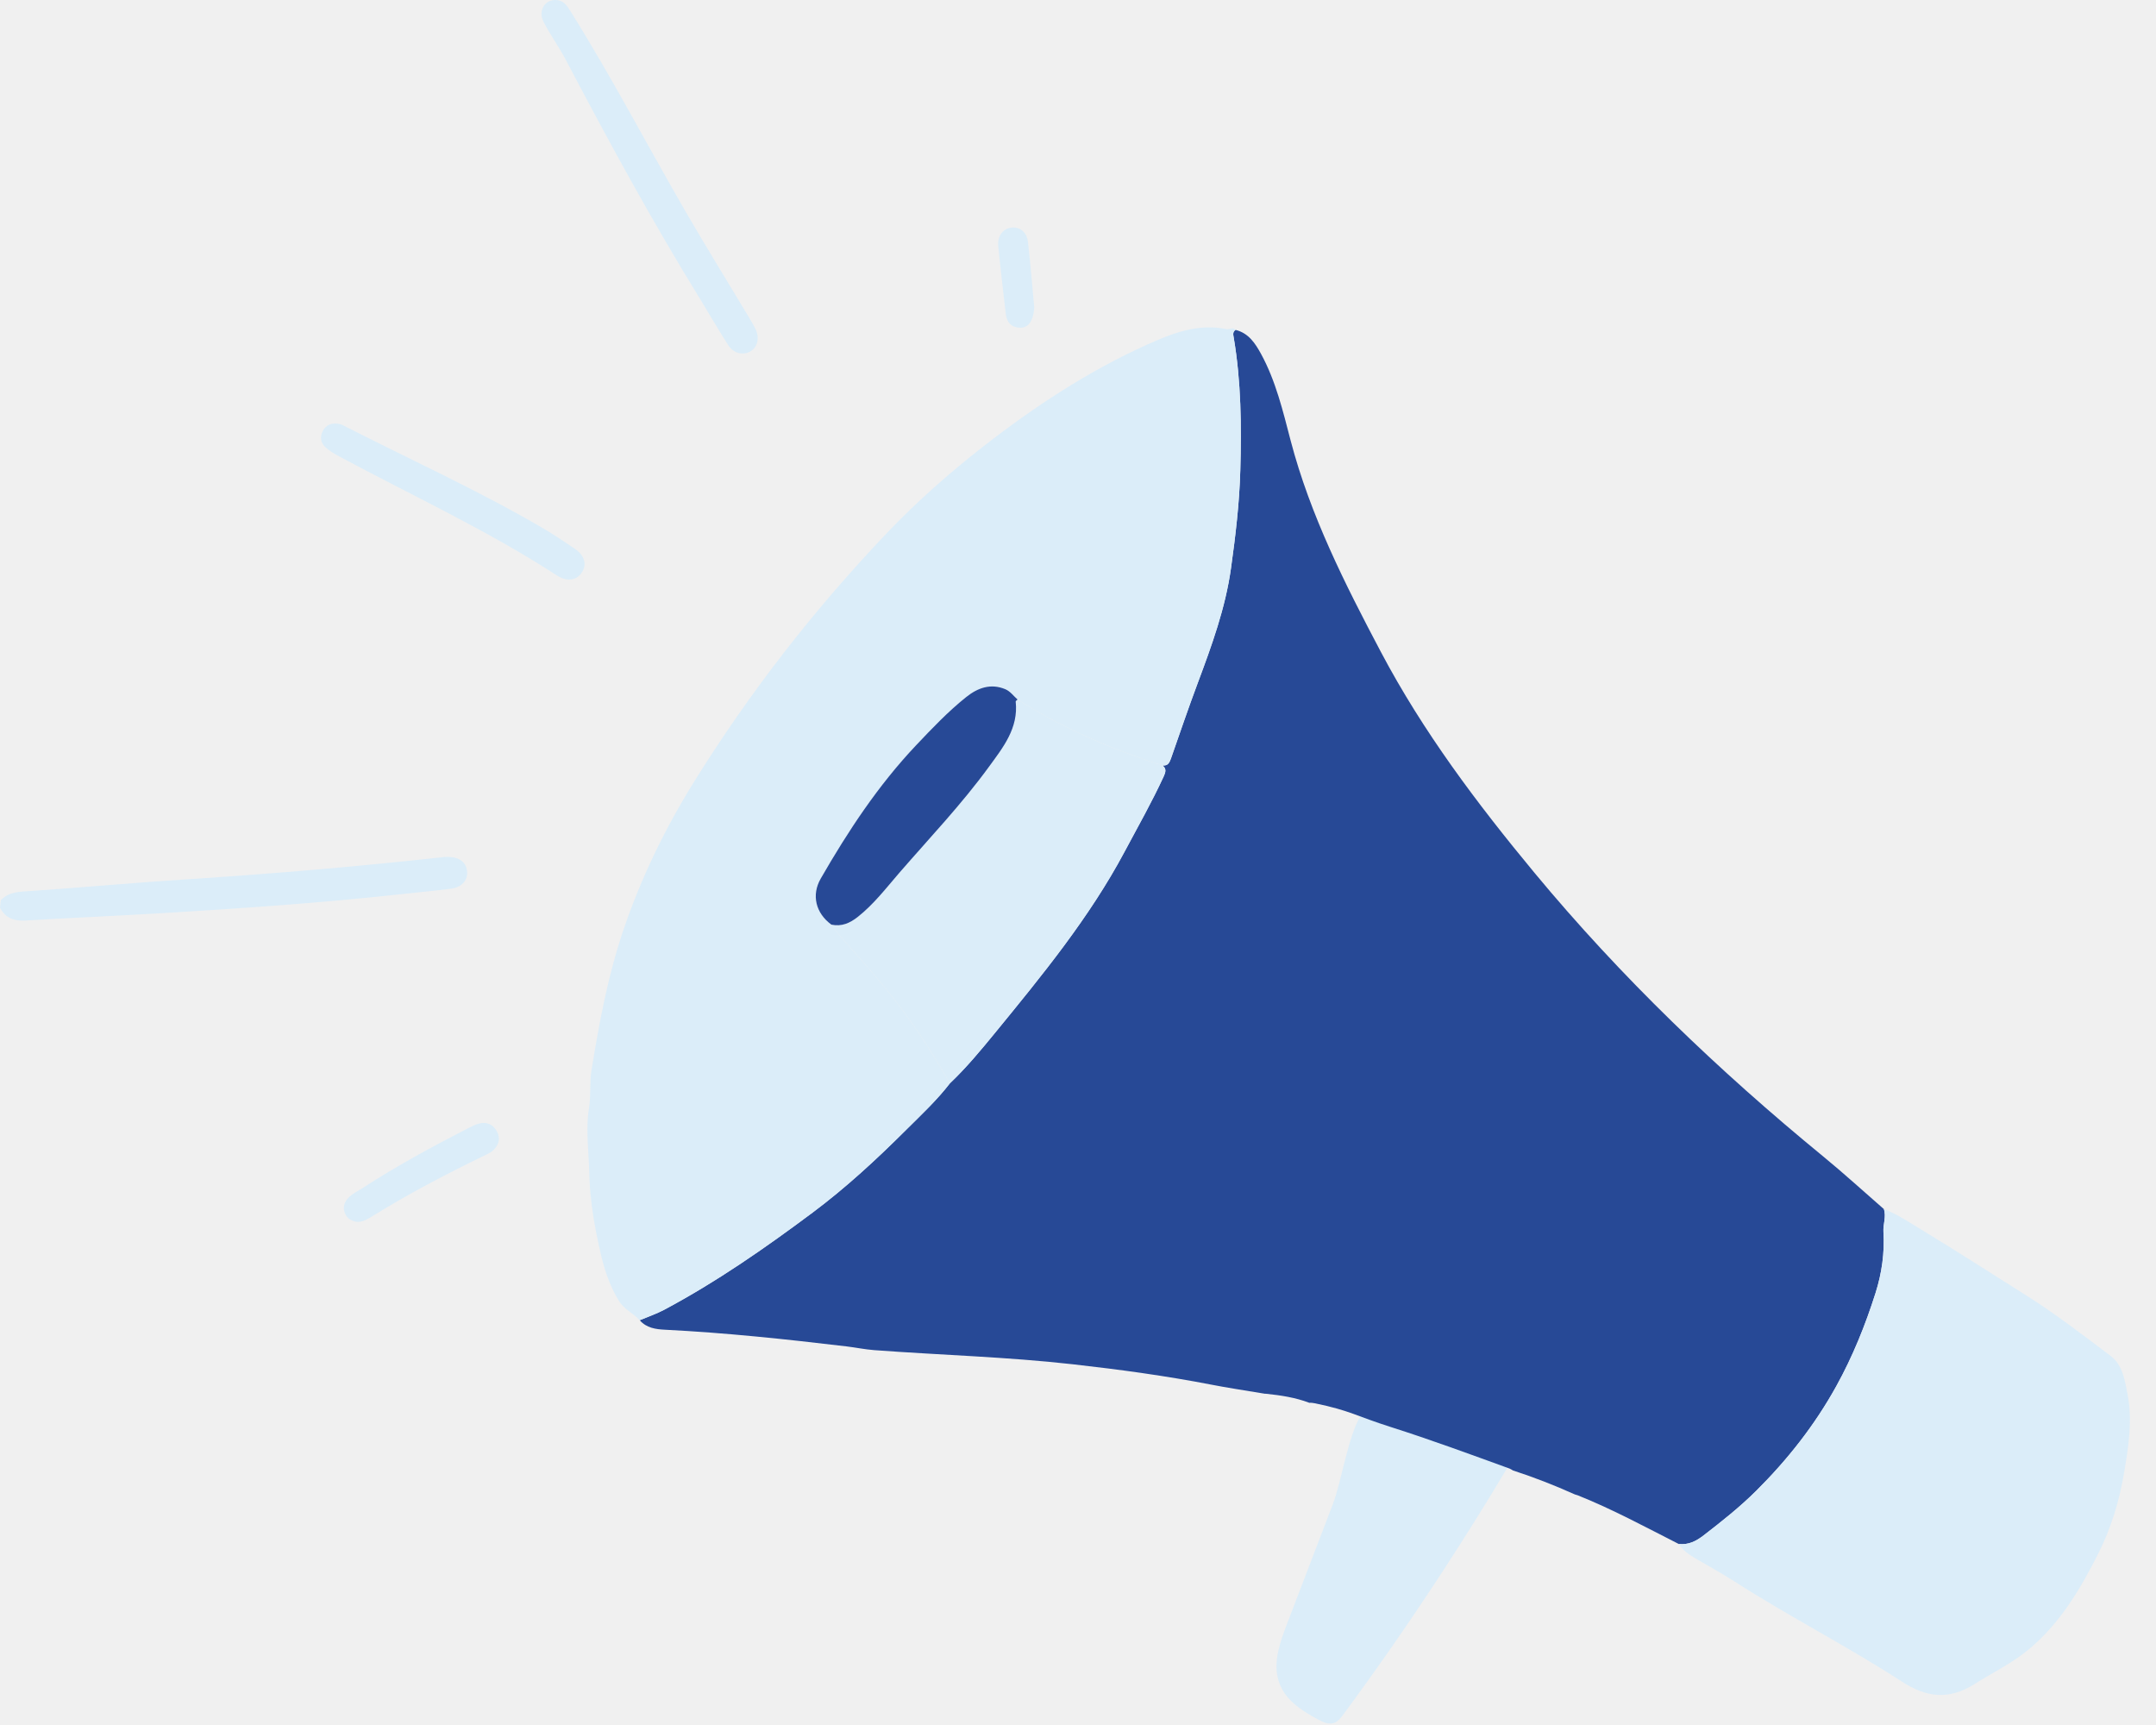
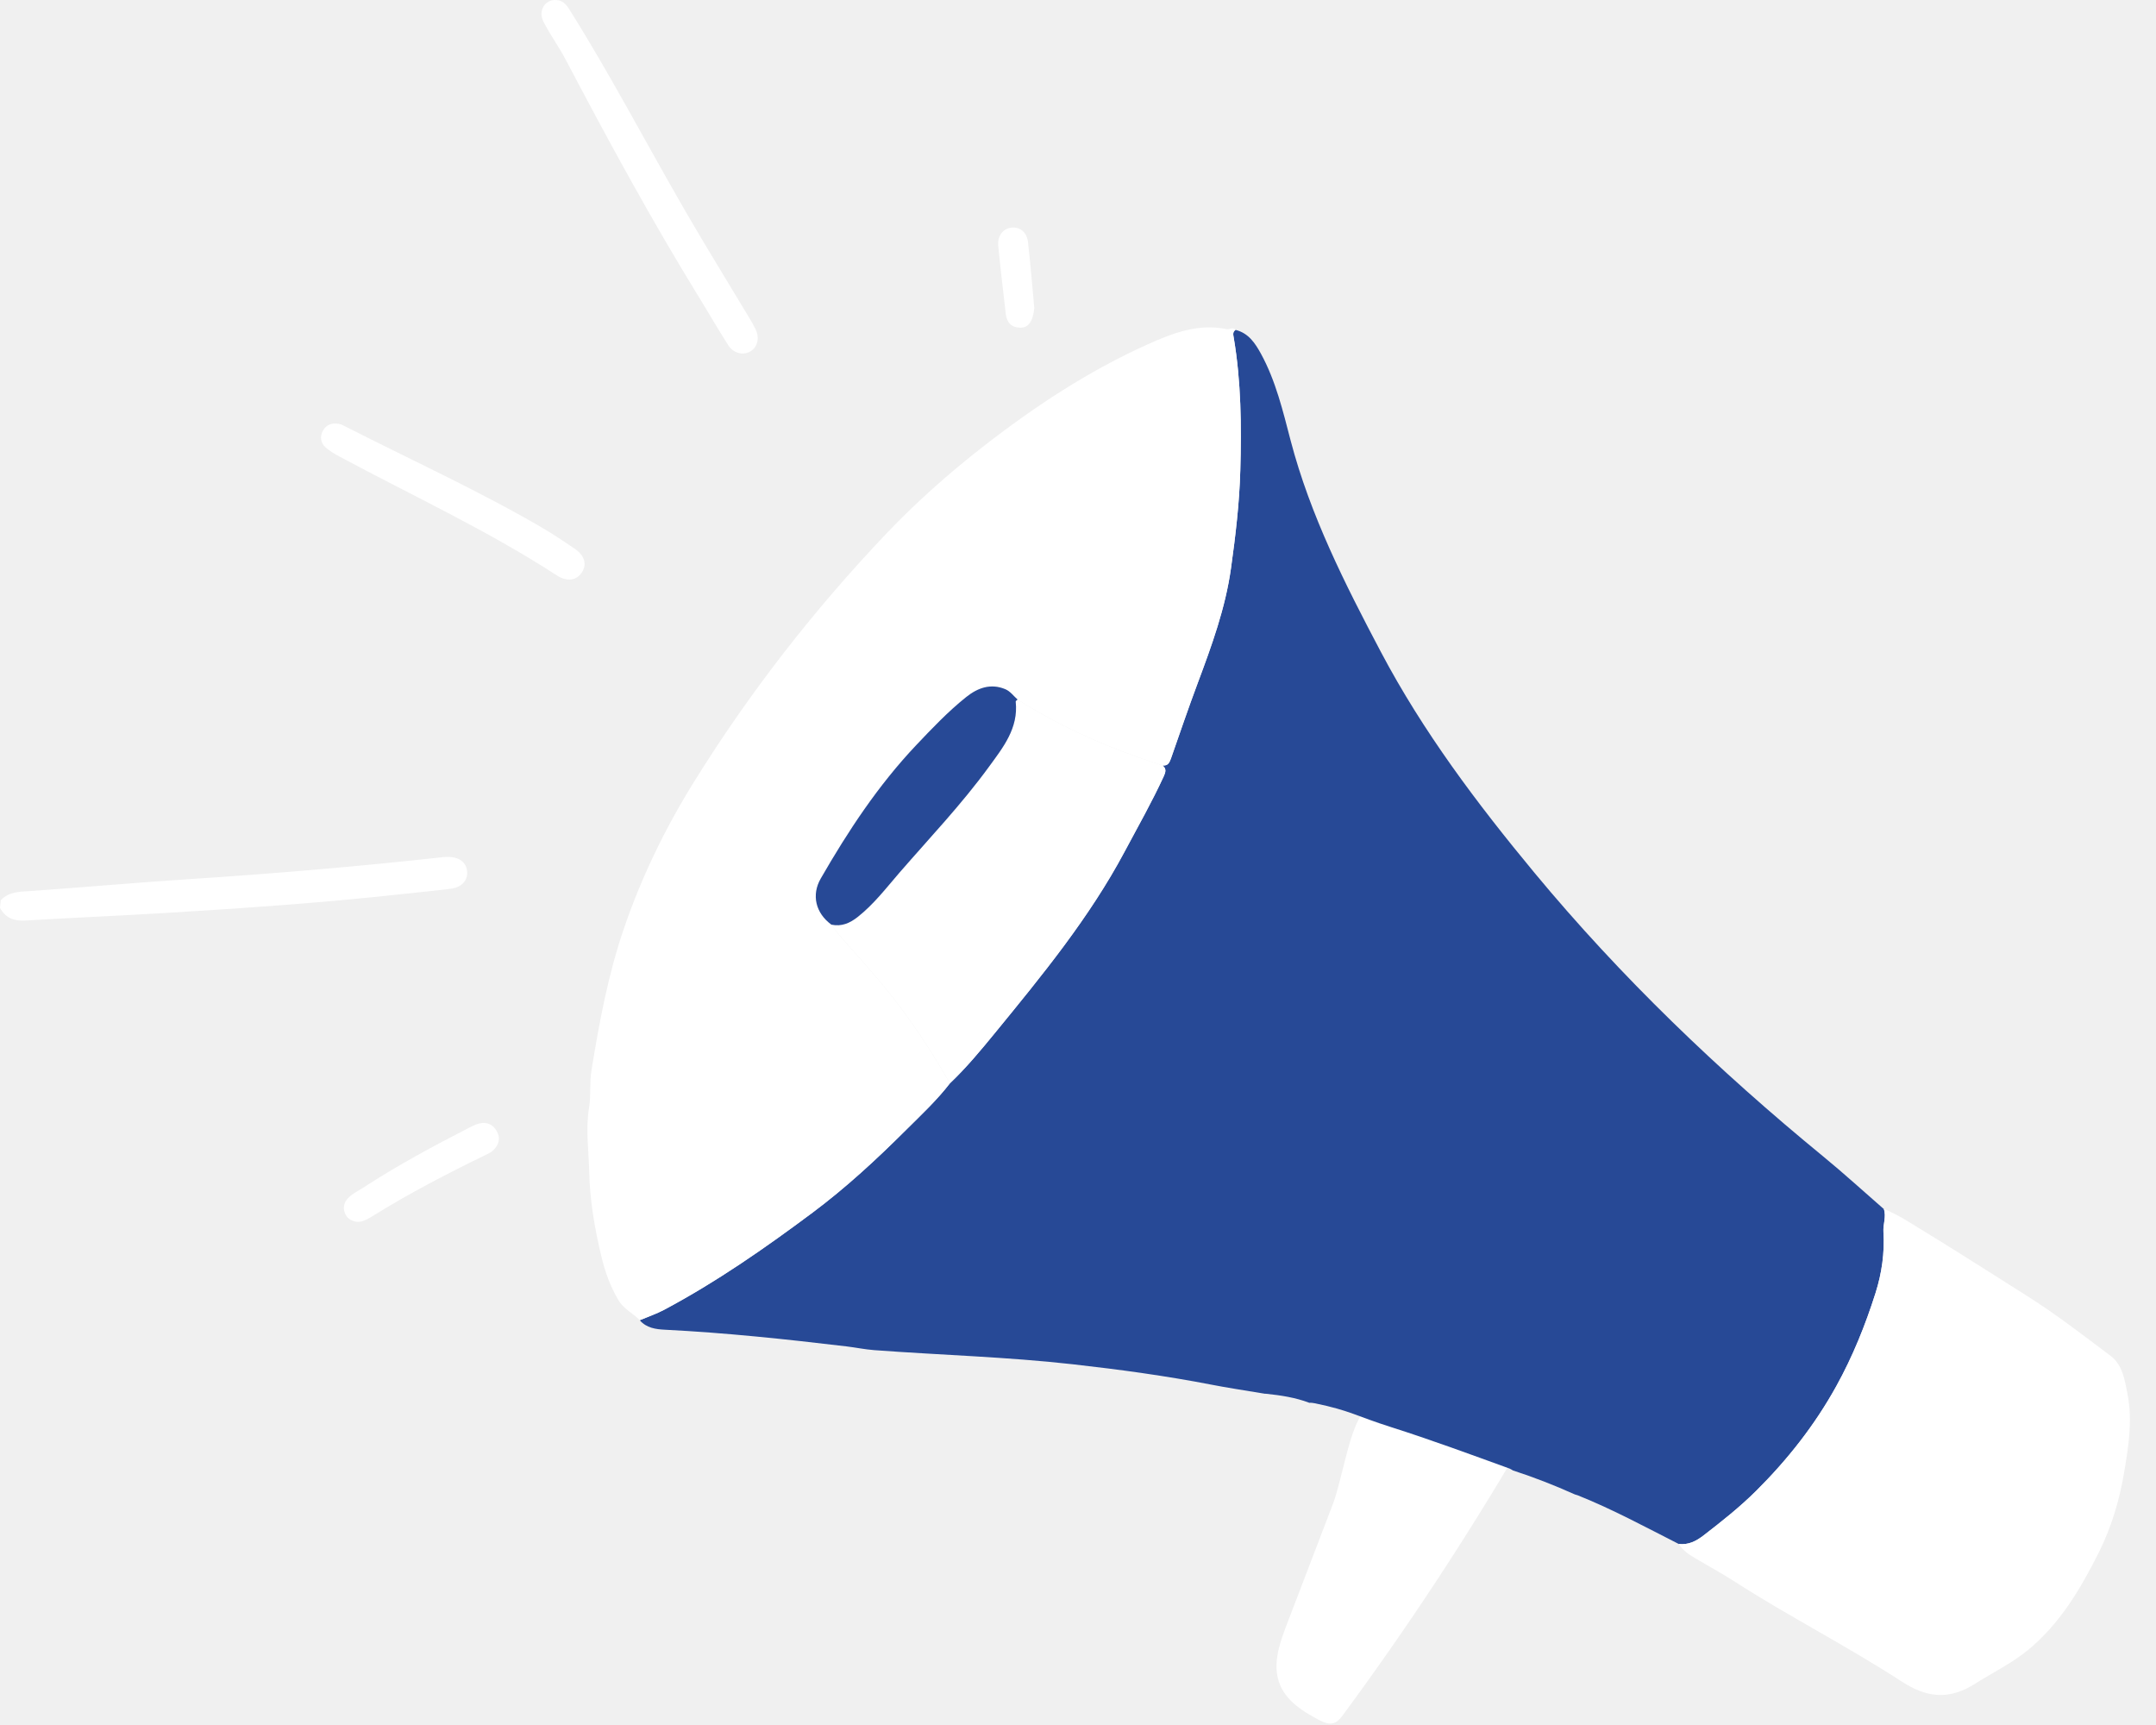
- <svg xmlns="http://www.w3.org/2000/svg" viewBox="0 0 50 40" fill="none">
-   <path d="M29.841 37.672C29.692 38.062 29.539 38.493 29.631 38.898C29.743 39.392 30.169 39.656 30.556 39.866C30.684 39.935 30.831 40.006 30.965 39.941C31.044 39.903 31.104 39.823 31.161 39.746C32.634 37.75 34.013 35.655 35.288 33.475C35.183 33.655 32.261 31.747 31.559 32.828C31.268 33.276 31.114 34.346 30.909 34.882C30.553 35.812 30.197 36.742 29.841 37.672Z" fill="#DBEDF9" />
-   <path d="M10.458 20.608C10.704 20.576 10.846 20.418 10.834 20.222C10.821 20.004 10.665 19.878 10.403 19.87C10.366 19.869 10.329 19.87 10.292 19.874C8.346 20.089 6.397 20.255 4.443 20.382C3.205 20.462 1.969 20.573 0.731 20.66C0.472 20.678 0.216 20.668 0.019 20.874C0.012 20.933 0.006 20.992 2.95639e-05 21.051C0.126 21.284 0.319 21.362 0.583 21.346C1.652 21.282 2.722 21.237 3.791 21.173C5.627 21.062 7.462 20.936 9.29 20.736C9.68 20.693 10.07 20.658 10.458 20.608Z" fill="#DBEDF9" />
+ <svg xmlns="http://www.w3.org/2000/svg" width="50" height="40" viewBox="0 0 50 40" fill="none">
+   <path d="M29.841 37.672C29.692 38.062 29.539 38.493 29.631 38.898C29.743 39.392 30.169 39.656 30.556 39.866C30.684 39.935 30.831 40.006 30.965 39.941C31.044 39.903 31.104 39.823 31.161 39.746C32.634 37.75 34.013 35.655 35.288 33.475C35.183 33.655 32.261 31.747 31.559 32.828C31.268 33.276 31.114 34.346 30.909 34.882C30.553 35.812 30.197 36.742 29.841 37.672Z" fill="white" />
+   <path d="M10.458 20.608C10.704 20.576 10.846 20.418 10.834 20.222C10.821 20.004 10.665 19.878 10.403 19.87C10.366 19.869 10.329 19.87 10.292 19.874C8.346 20.089 6.397 20.255 4.443 20.382C3.205 20.462 1.969 20.573 0.731 20.66C0.472 20.678 0.216 20.668 0.019 20.874C0.012 20.933 0.006 20.992 2.95639e-05 21.051C0.126 21.284 0.319 21.362 0.583 21.346C1.652 21.282 2.722 21.237 3.791 21.173C5.627 21.062 7.462 20.936 9.29 20.736C9.68 20.693 10.07 20.658 10.458 20.608Z" fill="white" />
  <path d="M43.679 28.564C43.668 28.388 43.749 28.213 43.689 28.037C43.221 27.629 42.762 27.21 42.282 26.816C39.854 24.825 37.595 22.662 35.587 20.24C34.254 18.631 33.003 16.97 32.024 15.117C31.191 13.54 30.387 11.953 29.931 10.215C29.752 9.53 29.588 8.836 29.245 8.207C29.11 7.96 28.956 7.724 28.654 7.65C28.583 7.695 28.599 7.761 28.611 7.828C28.784 8.848 28.793 9.874 28.764 10.906C28.743 11.669 28.653 12.424 28.548 13.176C28.42 14.097 28.101 14.971 27.776 15.84C27.559 16.419 27.36 17.004 27.156 17.588C27.123 17.68 27.087 17.759 26.976 17.749C26.975 17.753 26.975 17.758 26.974 17.762C27.052 17.832 27.031 17.908 26.989 18.001C26.715 18.597 26.39 19.168 26.082 19.746C25.264 21.281 24.168 22.616 23.074 23.952C22.744 24.356 22.409 24.76 22.029 25.121C21.726 25.514 21.364 25.851 21.014 26.199C20.329 26.883 19.618 27.54 18.842 28.12C17.742 28.941 16.616 29.725 15.402 30.372C15.221 30.468 15.025 30.534 14.836 30.613C14.989 30.795 15.214 30.824 15.42 30.834C16.83 30.905 18.232 31.054 19.633 31.221C19.845 31.246 20.056 31.291 20.269 31.307C21.807 31.422 23.35 31.463 24.885 31.636C25.963 31.757 27.038 31.903 28.104 32.11C28.379 32.165 28.877 32.244 29.336 32.319C29.344 32.319 29.351 32.318 29.359 32.319C29.702 32.355 30.044 32.406 30.365 32.529C30.405 32.525 30.451 32.532 30.499 32.541C31.308 32.708 31.465 32.84 32.253 33.09C33.181 33.385 34.094 33.722 35.009 34.054C35.036 34.064 35.061 34.083 35.086 34.097C35.576 34.256 36.054 34.443 36.524 34.654C36.545 34.66 36.567 34.665 36.587 34.673C37.395 34.995 38.157 35.41 38.931 35.802C39.158 35.828 39.333 35.739 39.513 35.6C39.933 35.276 40.347 34.948 40.724 34.574C41.456 33.847 42.087 33.046 42.588 32.139C42.968 31.451 43.26 30.727 43.496 29.982C43.641 29.525 43.709 29.049 43.679 28.564Z" fill="#274996" />
-   <path d="M15.402 30.372C16.616 29.726 17.742 28.941 18.842 28.12C19.618 27.541 20.329 26.883 21.014 26.2C21.364 25.851 21.726 25.514 22.029 25.121C21.599 24.362 21.117 23.637 20.57 22.959C20.213 22.517 19.825 22.1 19.453 21.67C19.391 21.598 19.338 21.517 19.281 21.441C18.916 21.174 18.814 20.754 19.034 20.372C19.669 19.269 20.367 18.21 21.245 17.282C21.615 16.891 21.987 16.499 22.408 16.162C22.671 15.953 22.972 15.838 23.313 15.981C23.43 16.03 23.505 16.138 23.598 16.221C24.647 16.886 25.777 17.374 26.959 17.748C26.965 17.749 26.97 17.748 26.976 17.749C27.087 17.759 27.123 17.68 27.156 17.588C27.36 17.004 27.56 16.419 27.776 15.84C28.101 14.971 28.42 14.097 28.548 13.175C28.653 12.424 28.743 11.669 28.764 10.906C28.793 9.874 28.784 8.848 28.611 7.828C28.599 7.761 28.583 7.695 28.654 7.65C28.592 7.575 28.517 7.646 28.446 7.632C27.786 7.495 27.193 7.725 26.61 7.988C25.236 8.606 23.987 9.431 22.803 10.353C22.005 10.975 21.246 11.647 20.549 12.38C18.866 14.151 17.37 16.074 16.083 18.149C15.427 19.208 14.881 20.329 14.474 21.516C14.103 22.595 13.898 23.706 13.716 24.825C13.67 25.107 13.708 25.4 13.661 25.685C13.578 26.185 13.654 26.686 13.665 27.185C13.679 27.842 13.793 28.489 13.945 29.128C14.031 29.487 14.151 29.829 14.345 30.153C14.472 30.365 14.684 30.449 14.836 30.614C15.025 30.534 15.222 30.468 15.402 30.372Z" fill="#DBEDF9" />
-   <path d="M49.34 32.331C49.277 32.01 49.23 31.654 48.945 31.439C48.302 30.955 47.664 30.462 46.982 30.033C46.157 29.513 45.336 28.985 44.503 28.479C44.24 28.319 43.98 28.146 43.689 28.036C43.749 28.213 43.668 28.388 43.679 28.564C43.71 29.048 43.641 29.525 43.496 29.982C43.26 30.727 42.968 31.451 42.588 32.139C42.087 33.046 41.455 33.847 40.724 34.574C40.347 34.948 39.933 35.276 39.513 35.6C39.333 35.739 39.158 35.828 38.931 35.802C39.025 35.949 39.163 36.045 39.31 36.131C39.615 36.311 39.927 36.481 40.225 36.672C41.494 37.487 42.84 38.172 44.105 38.993C44.677 39.365 45.198 39.429 45.803 39.044C46.213 38.784 46.656 38.57 47.032 38.261C47.767 37.657 48.242 36.856 48.663 36.021C48.964 35.424 49.152 34.794 49.263 34.132C49.364 33.531 49.458 32.934 49.34 32.331Z" fill="#DBEDF9" />
-   <path d="M13.119 1.383C14.106 3.26 15.12 5.123 16.233 6.929C16.454 7.288 16.663 7.654 16.891 8.008C17.015 8.201 17.246 8.248 17.413 8.142C17.572 8.041 17.619 7.832 17.521 7.63C17.472 7.53 17.415 7.435 17.358 7.34C16.872 6.529 16.374 5.724 15.9 4.906C15.004 3.358 14.177 1.772 13.227 0.255C13.151 0.133 13.075 0.016 12.914 0.002C12.649 -0.028 12.469 0.241 12.604 0.504C12.758 0.806 12.961 1.082 13.119 1.383Z" fill="#DBEDF9" />
-   <path d="M13.322 12.719C13.065 12.546 12.807 12.372 12.539 12.217C11.049 11.352 9.481 10.641 7.949 9.859C7.91 9.839 7.865 9.831 7.851 9.827C7.671 9.799 7.556 9.865 7.488 9.99C7.414 10.126 7.434 10.271 7.552 10.375C7.644 10.457 7.755 10.523 7.864 10.582C9.555 11.49 11.302 12.296 12.916 13.344C13.147 13.494 13.367 13.46 13.488 13.283C13.619 13.093 13.562 12.881 13.322 12.719Z" fill="#DBEDF9" />
-   <path d="M11.112 26.053C11.034 26.073 10.959 26.109 10.887 26.146C10.046 26.578 9.213 27.026 8.419 27.543C8.302 27.619 8.172 27.677 8.074 27.781C7.98 27.881 7.948 27.997 7.998 28.128C8.045 28.251 8.143 28.31 8.268 28.331C8.358 28.341 8.452 28.316 8.618 28.213C9.479 27.677 10.377 27.21 11.288 26.769C11.341 26.743 11.396 26.715 11.437 26.675C11.567 26.55 11.615 26.4 11.523 26.234C11.434 26.074 11.292 26.007 11.112 26.053Z" fill="#DBEDF9" />
-   <path d="M23.326 7.285C23.349 7.481 23.462 7.597 23.661 7.599C23.843 7.601 23.958 7.462 23.986 7.14C23.945 6.698 23.902 6.154 23.84 5.613C23.813 5.377 23.647 5.254 23.45 5.279C23.26 5.304 23.127 5.473 23.15 5.703C23.202 6.231 23.265 6.758 23.326 7.285Z" fill="#DBEDF9" />
-   <path d="M26.959 17.748C25.777 17.374 24.648 16.886 23.598 16.221C23.583 16.237 23.553 16.254 23.555 16.268C23.623 16.885 23.262 17.332 22.935 17.78C22.303 18.648 21.561 19.427 20.858 20.237C20.55 20.592 20.266 20.967 19.892 21.262C19.707 21.408 19.517 21.49 19.281 21.44C19.338 21.517 19.391 21.598 19.454 21.67C19.826 22.1 20.213 22.517 20.57 22.959C21.117 23.637 21.6 24.362 22.029 25.121C22.409 24.76 22.744 24.356 23.075 23.952C24.168 22.616 25.264 21.281 26.082 19.746C26.39 19.167 26.715 18.597 26.989 18C27.032 17.908 27.052 17.832 26.975 17.762C26.969 17.757 26.965 17.753 26.959 17.748Z" fill="#DBEDF9" />
+   <path d="M15.402 30.372C16.616 29.726 17.742 28.941 18.842 28.12C19.618 27.541 20.329 26.883 21.014 26.2C21.364 25.851 21.726 25.514 22.029 25.121C21.599 24.362 21.117 23.637 20.57 22.959C20.213 22.517 19.825 22.1 19.453 21.67C19.391 21.598 19.338 21.517 19.281 21.441C18.916 21.174 18.814 20.754 19.034 20.372C19.669 19.269 20.367 18.21 21.245 17.282C21.615 16.891 21.987 16.499 22.408 16.162C22.671 15.953 22.972 15.838 23.313 15.981C23.43 16.03 23.505 16.138 23.598 16.221C24.647 16.886 25.777 17.374 26.959 17.748C26.965 17.749 26.97 17.748 26.976 17.749C27.087 17.759 27.123 17.68 27.156 17.588C27.36 17.004 27.56 16.419 27.776 15.84C28.101 14.971 28.42 14.097 28.548 13.175C28.653 12.424 28.743 11.669 28.764 10.906C28.793 9.874 28.784 8.848 28.611 7.828C28.599 7.761 28.583 7.695 28.654 7.65C28.592 7.575 28.517 7.646 28.446 7.632C27.786 7.495 27.193 7.725 26.61 7.988C25.236 8.606 23.987 9.431 22.803 10.353C22.005 10.975 21.246 11.647 20.549 12.38C18.866 14.151 17.37 16.074 16.083 18.149C15.427 19.208 14.881 20.329 14.474 21.516C14.103 22.595 13.898 23.706 13.716 24.825C13.67 25.107 13.708 25.4 13.661 25.685C13.578 26.185 13.654 26.686 13.665 27.185C13.679 27.842 13.793 28.489 13.945 29.128C14.031 29.487 14.151 29.829 14.345 30.153C14.472 30.365 14.684 30.449 14.836 30.614C15.025 30.534 15.222 30.468 15.402 30.372Z" fill="white" />
+   <path d="M49.34 32.331C49.277 32.01 49.23 31.654 48.945 31.439C48.302 30.955 47.664 30.462 46.982 30.033C46.157 29.513 45.336 28.985 44.503 28.479C44.24 28.319 43.98 28.146 43.689 28.036C43.749 28.213 43.668 28.388 43.679 28.564C43.71 29.048 43.641 29.525 43.496 29.982C43.26 30.727 42.968 31.451 42.588 32.139C42.087 33.046 41.455 33.847 40.724 34.574C40.347 34.948 39.933 35.276 39.513 35.6C39.333 35.739 39.158 35.828 38.931 35.802C39.025 35.949 39.163 36.045 39.31 36.131C39.615 36.311 39.927 36.481 40.225 36.672C41.494 37.487 42.84 38.172 44.105 38.993C44.677 39.365 45.198 39.429 45.803 39.044C46.213 38.784 46.656 38.57 47.032 38.261C47.767 37.657 48.242 36.856 48.663 36.021C48.964 35.424 49.152 34.794 49.263 34.132C49.364 33.531 49.458 32.934 49.34 32.331Z" fill="white" />
+   <path d="M13.119 1.383C14.106 3.26 15.12 5.123 16.233 6.929C16.454 7.288 16.663 7.654 16.891 8.008C17.015 8.201 17.246 8.248 17.413 8.142C17.572 8.041 17.619 7.832 17.521 7.63C17.472 7.53 17.415 7.435 17.358 7.34C16.872 6.529 16.374 5.724 15.9 4.906C15.004 3.358 14.177 1.772 13.227 0.255C13.151 0.133 13.075 0.016 12.914 0.002C12.649 -0.028 12.469 0.241 12.604 0.504C12.758 0.806 12.961 1.082 13.119 1.383Z" fill="white" />
+   <path d="M13.322 12.719C13.065 12.546 12.807 12.372 12.539 12.217C11.049 11.352 9.481 10.641 7.949 9.859C7.91 9.839 7.865 9.831 7.851 9.827C7.671 9.799 7.556 9.865 7.488 9.99C7.414 10.126 7.434 10.271 7.552 10.375C7.644 10.457 7.755 10.523 7.864 10.582C9.555 11.49 11.302 12.296 12.916 13.344C13.147 13.494 13.367 13.46 13.488 13.283C13.619 13.093 13.562 12.881 13.322 12.719Z" fill="white" />
+   <path d="M11.112 26.053C11.034 26.073 10.959 26.109 10.887 26.146C10.046 26.578 9.213 27.026 8.419 27.543C8.302 27.619 8.172 27.677 8.074 27.781C7.98 27.881 7.948 27.997 7.998 28.128C8.045 28.251 8.143 28.31 8.268 28.331C8.358 28.341 8.452 28.316 8.618 28.213C9.479 27.677 10.377 27.21 11.288 26.769C11.341 26.743 11.396 26.715 11.437 26.675C11.567 26.55 11.615 26.4 11.523 26.234C11.434 26.074 11.292 26.007 11.112 26.053Z" fill="white" />
+   <path d="M23.326 7.285C23.349 7.481 23.462 7.597 23.661 7.599C23.843 7.601 23.958 7.462 23.986 7.14C23.945 6.698 23.902 6.154 23.84 5.613C23.813 5.377 23.647 5.254 23.45 5.279C23.26 5.304 23.127 5.473 23.15 5.703C23.202 6.231 23.265 6.758 23.326 7.285Z" fill="white" />
+   <path d="M26.959 17.748C25.777 17.374 24.648 16.886 23.598 16.221C23.583 16.237 23.553 16.254 23.555 16.268C23.623 16.885 23.262 17.332 22.935 17.78C22.303 18.648 21.561 19.427 20.858 20.237C20.55 20.592 20.266 20.967 19.892 21.262C19.707 21.408 19.517 21.49 19.281 21.44C19.338 21.517 19.391 21.598 19.454 21.67C19.826 22.1 20.213 22.517 20.57 22.959C21.117 23.637 21.6 24.362 22.029 25.121C22.409 24.76 22.744 24.356 23.075 23.952C24.168 22.616 25.264 21.281 26.082 19.746C26.39 19.167 26.715 18.597 26.989 18C27.032 17.908 27.052 17.832 26.975 17.762C26.969 17.757 26.965 17.753 26.959 17.748Z" fill="white" />
  <path d="M19.892 21.262C20.266 20.967 20.55 20.593 20.858 20.237C21.561 19.427 22.303 18.648 22.935 17.78C23.261 17.333 23.623 16.885 23.555 16.268C23.553 16.254 23.583 16.237 23.598 16.221C23.505 16.138 23.43 16.03 23.313 15.981C22.973 15.839 22.671 15.953 22.408 16.163C21.987 16.499 21.615 16.891 21.245 17.282C20.367 18.21 19.669 19.269 19.034 20.372C18.814 20.754 18.916 21.174 19.281 21.441C19.517 21.49 19.707 21.408 19.892 21.262Z" fill="#274996" />
</svg>
